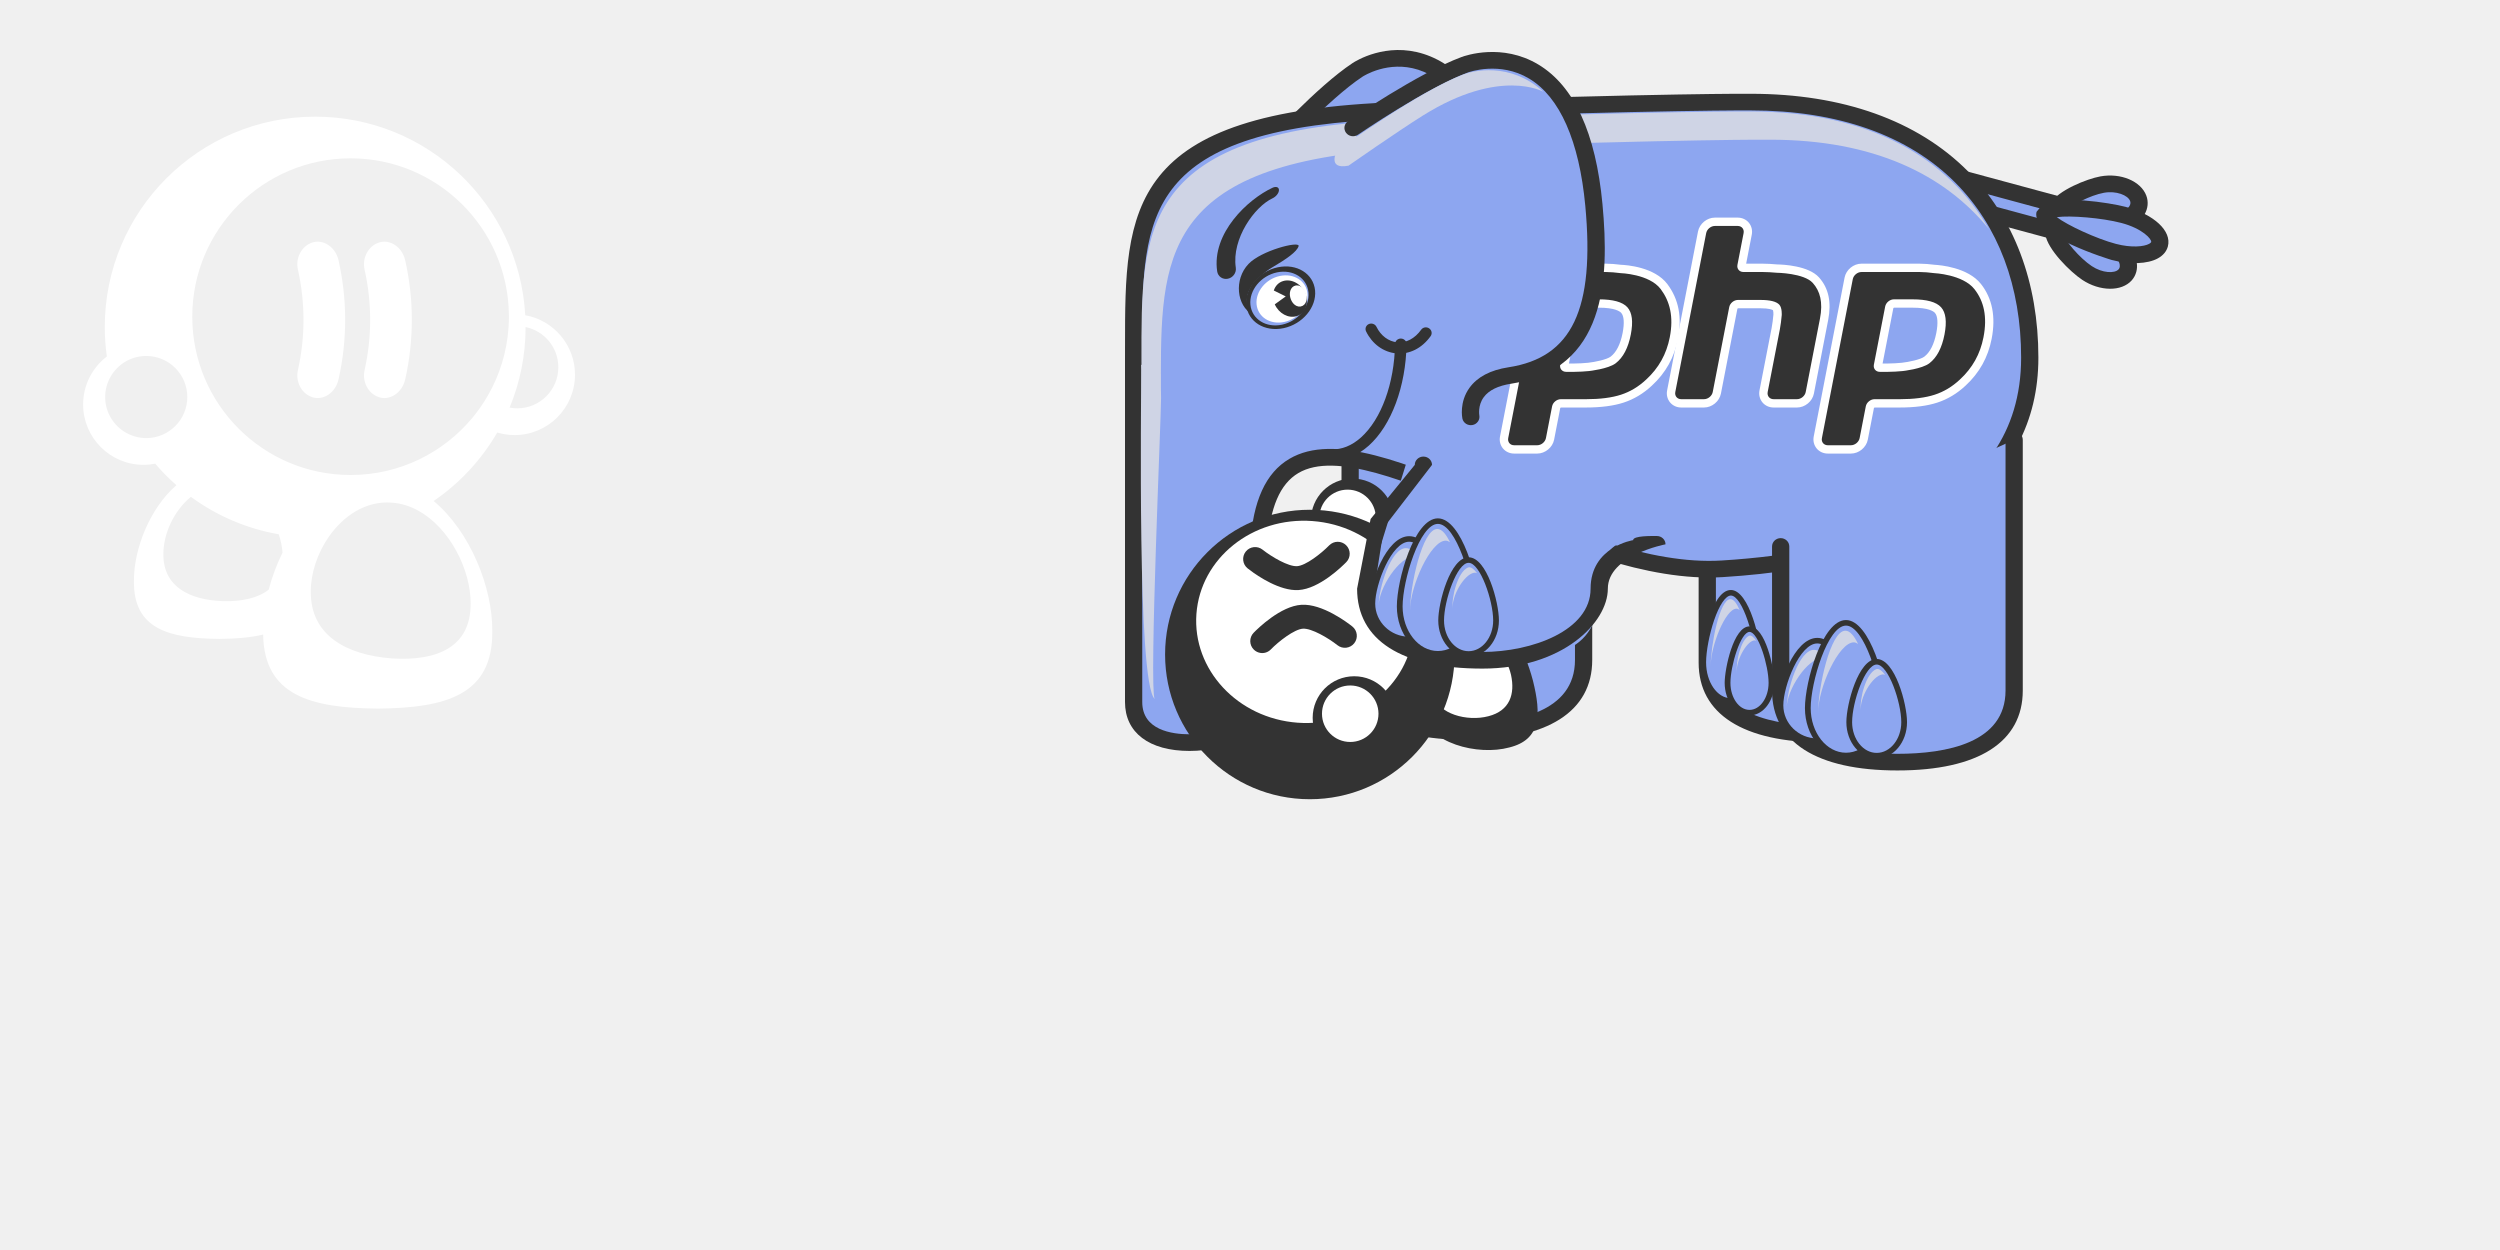
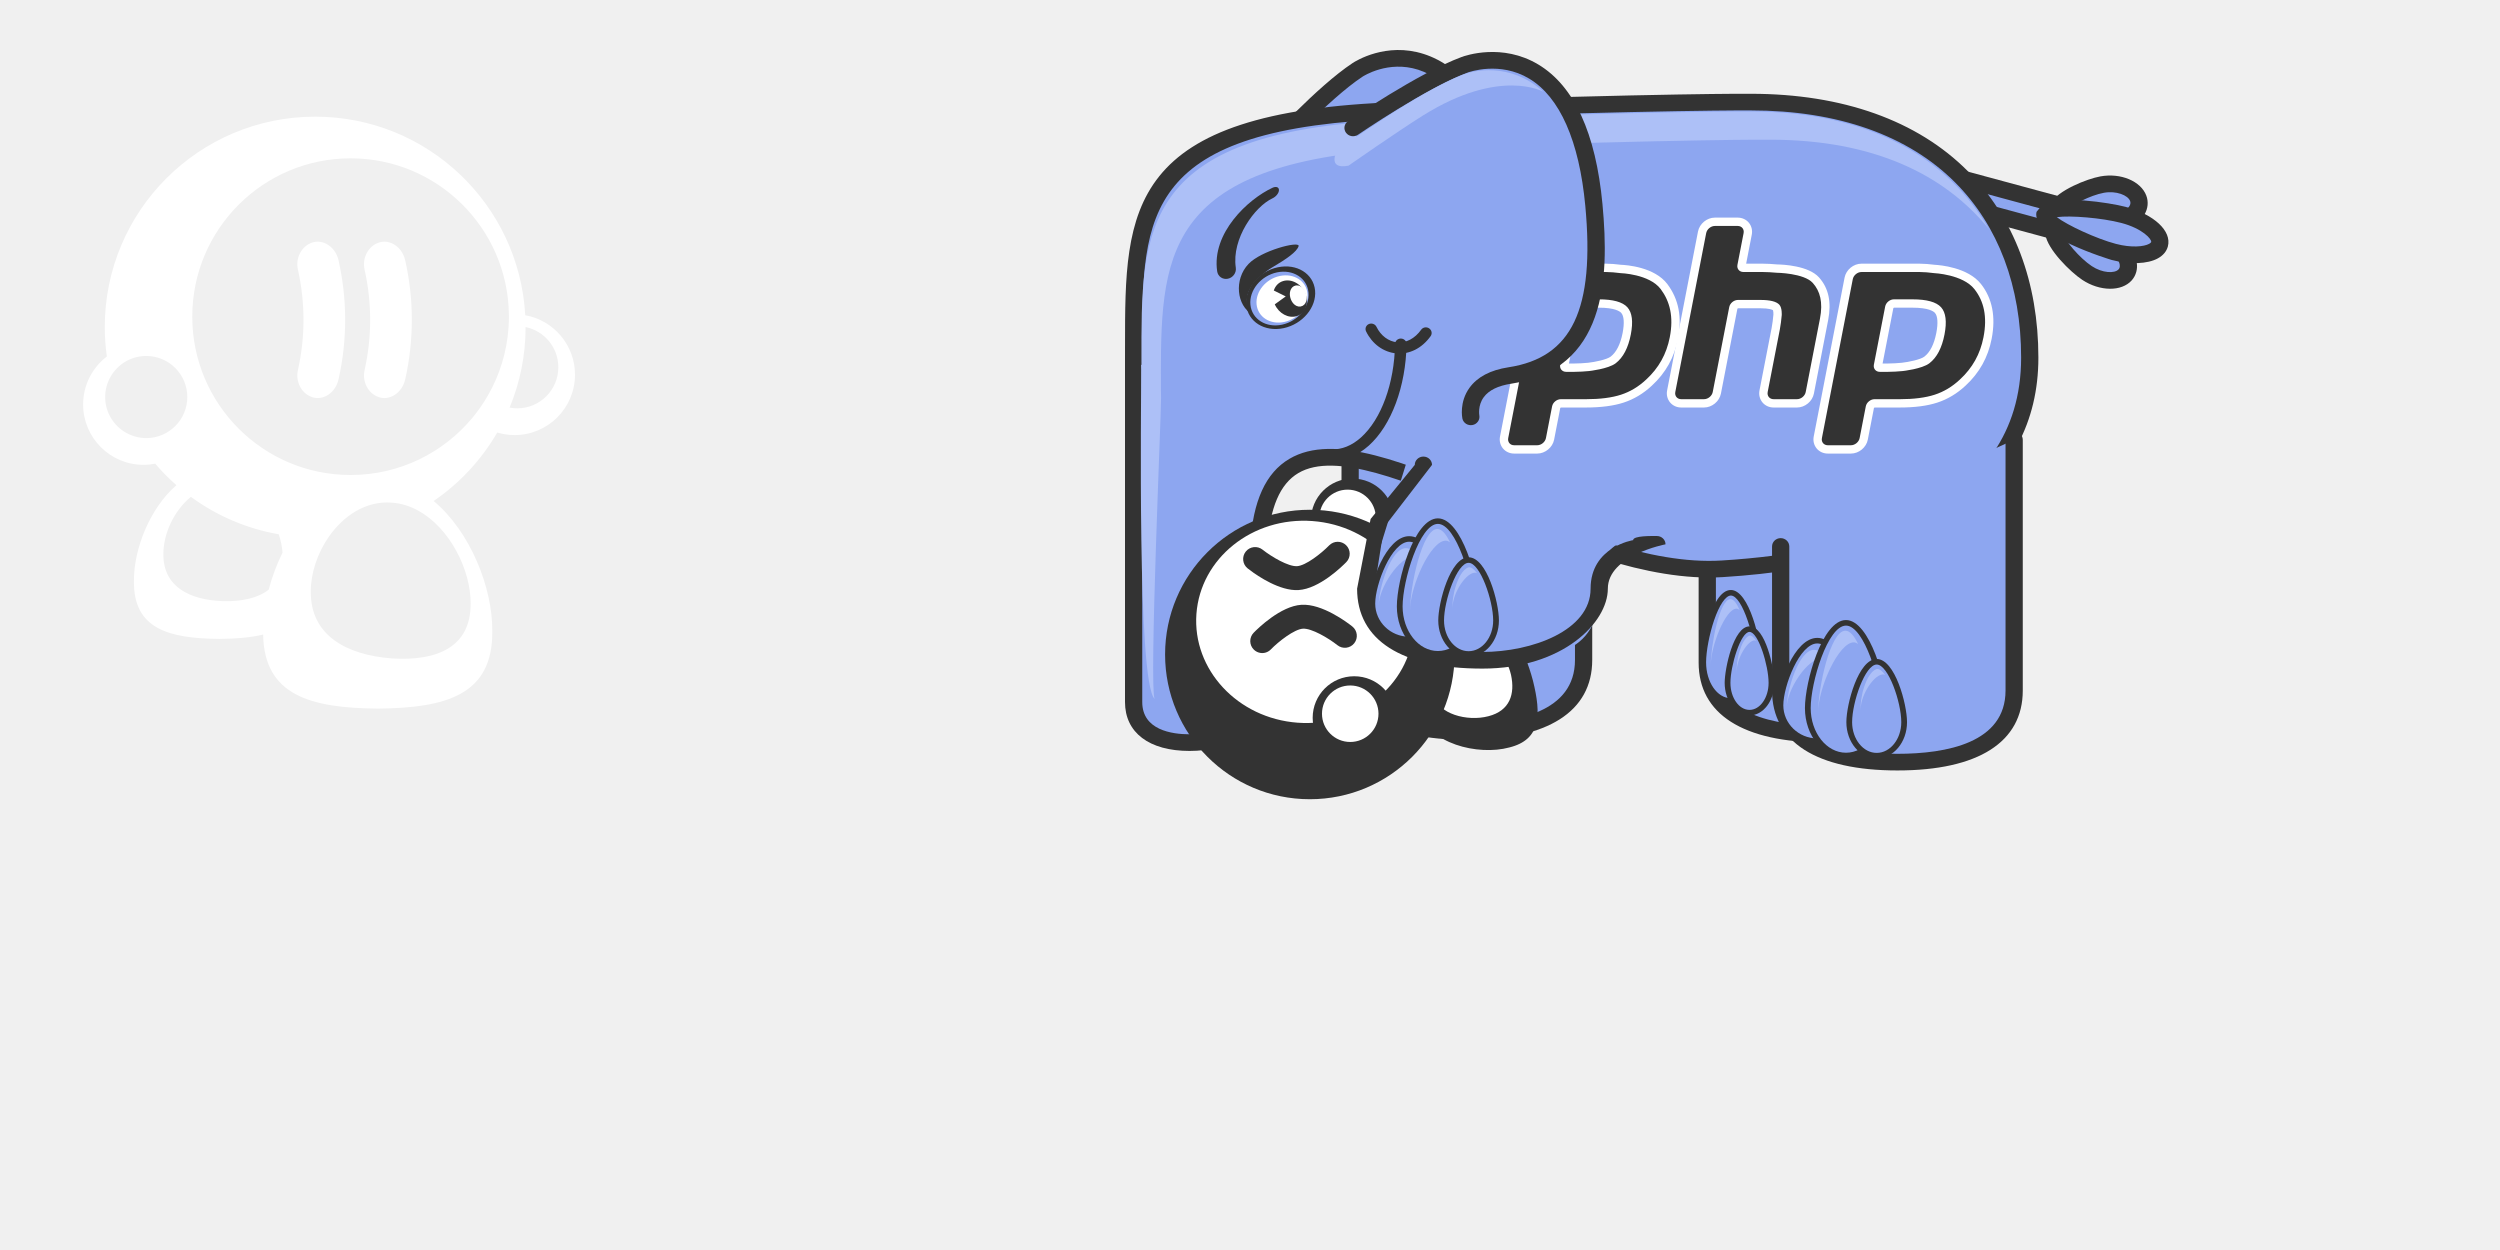
<svg xmlns="http://www.w3.org/2000/svg" version="1.1" x="0px" y="0px" width="300px" height="150px" viewBox="0 0 300 150" enable-background="new 0 0 300 150" xml:space="preserve">
  <g id="dude">
+     <rect display="none" fill="#3D9970" width="300" height="150" />
    <g>
      <path fill="#FFFFFF" d="M63.03,37.828C62.292,24.545,51.291,14,37.823,14c-13.945,0-25.25,11.305-25.25,25.25    c0,1.199,0.089,2.375,0.25,3.529c-1.728,1.325-2.848,3.404-2.848,5.751c0,4.004,3.246,7.25,7.25,7.25    c0.479,0,0.946-0.05,1.399-0.138c0.787,0.92,1.638,1.783,2.547,2.581c-3.184,2.743-5.141,7.7-5.099,11.526    c-0.062,5.719,4.163,6.863,10.25,6.92c1.978-0.018,3.753-0.156,5.255-0.523c0.117,7.324,5.724,8.812,13.745,8.887    c8.166-0.076,13.833-1.611,13.751-9.283c0.057-5.211-2.651-11.986-7.039-15.629c3.12-2.129,5.734-4.941,7.636-8.219    c0.659,0.197,1.356,0.307,2.079,0.307c4.004,0,7.25-3.246,7.25-7.25C69,41.393,66.422,38.434,63.03,37.828z M17.547,52.572    c-0.445,0-0.875-0.064-1.285-0.176c-2.098-0.565-3.643-2.477-3.643-4.752c0-0.896,0.243-1.734,0.662-2.459    c0.852-1.475,2.441-2.469,4.267-2.469c2.722,0,4.928,2.205,4.928,4.928C22.476,50.365,20.269,52.572,17.547,52.572z     M19.605,66.512c-0.013-2.463,1.286-5.251,3.303-6.891c3.062,2.246,6.649,3.814,10.543,4.494c0.244,0.734,0.4,1.479,0.454,2.202    c-0.709,1.438-1.27,2.946-1.664,4.446c-1.285,1.012-3.206,1.424-5.44,1.377C22.712,72.004,19.585,70.386,19.605,66.512z     M56.478,72.432c0.024,5.198-3.996,6.932-9.476,6.578c-5.475-0.425-9.737-2.791-9.708-7.988c-0.012-2.227,0.786-4.619,2.141-6.578    c1.764-2.551,4.471-4.367,7.568-4.127c1.128,0.072,2.193,0.416,3.175,0.953C53.964,63.343,56.497,68.361,56.478,72.432z     M42.073,57c-10.494,0-19-8.506-19-19c0-10.493,8.506-19,19-19c10.407,0,18.855,8.369,18.994,18.743    c0.001,0.086,0.006,0.171,0.006,0.257c0,0.424-0.019,0.842-0.046,1.258c-0.195,2.986-1.081,5.783-2.498,8.234    c-0.541,0.936-1.156,1.823-1.843,2.649C53.202,54.332,47.949,57,42.073,57z M62.072,49c-0.314,0-0.621-0.032-0.918-0.088    c1.234-2.977,1.918-6.238,1.918-9.662c0,0,0-0.002,0-0.004C65.314,39.709,67,41.693,67,44.072C67,46.794,64.794,49,62.072,49z" />
      <path fill="#FFFFFF" d="M37.45,29.112c-1.308,0.449-2.002,1.885-1.702,3.234c0.894,3.975,0.894,8.1,0,12.075    c-0.3,1.351,0.395,2.785,1.702,3.235c1.303,0.449,2.807-0.492,3.176-2.138c1.057-4.698,1.057-9.573,0-14.271    C40.257,29.603,38.753,28.662,37.45,29.112z" />
      <path fill="#FFFFFF" d="M45.45,29.112c-1.307,0.449-2.002,1.885-1.702,3.234c0.895,3.975,0.895,8.1,0,12.075    c-0.3,1.351,0.396,2.786,1.702,3.235c1.304,0.449,2.807-0.492,3.176-2.138c1.058-4.698,1.058-9.573,0-14.271    C48.256,29.603,46.753,28.662,45.45,29.112z" />
    </g>
  </g>
  <g id="Layer_3">
    <g>
      <g>
        <g>
          <g>
            <path fill="#8DA6F0" d="M152.545,17.965c0,0,6.111-6.766,10.344-9.569c1.349-0.892,11.378-6.17,17.819,11.995       c3.523,9.945,3.583,17.354-4.427,20.514c-4.796,1.893-3.082,5.436-3.082,5.436" />
            <path fill="#333333" d="M162.304,7.572c-4.294,2.844-10.288,9.456-10.541,9.735c-0.375,0.416-0.331,1.048,0.101,1.409       c0.43,0.361,1.084,0.32,1.46-0.096c0.061-0.068,6.076-6.704,10.152-9.401c0.122-0.083,3.095-2.007,6.716-0.849       c3.808,1.218,7.106,5.486,9.537,12.343c3.869,10.917,2.721,16.68-3.838,19.266c-1.892,0.748-3.138,1.83-3.702,3.221       c-0.744,1.834,0.04,3.491,0.074,3.562c0.239,0.497,0.847,0.708,1.363,0.48c0.518-0.226,0.747-0.815,0.517-1.316       c-0.004-0.01-0.446-0.992-0.015-2.022c0.354-0.85,1.211-1.55,2.546-2.075c9.896-3.905,7.876-13.682,5.013-21.763       C179,12.49,175.353,7.918,170.844,6.476C166.336,5.033,162.702,7.31,162.304,7.572z" />
          </g>
          <g>
            <g>
              <path fill="#8DA6F0" enable-background="new    " d="M235.064,21.339l12.39,3.35c1.04,0.281,1.696,1.198,1.467,2.046l0,0        c-0.23,0.85-1.258,1.311-2.298,1.029l-9.726-2.63L235.064,21.339z" />
              <path fill="#333333" d="M233.188,19.797l2.982,6.175l10.192,2.756c1.589,0.43,3.184-0.344,3.557-1.724        c0.373-1.379-0.615-2.85-2.204-3.279L233.188,19.797z M247.194,25.652c0.521,0.141,0.8,0.541,0.727,0.812        c-0.073,0.271-0.517,0.477-1.037,0.336c0,0-8.41-2.274-9.258-2.503c-0.137-0.282-0.341-0.71-0.684-1.417        C239.87,23.672,247.194,25.652,247.194,25.652z" />
            </g>
            <g>
              <path fill="#8DA6F0" enable-background="new    " d="M252.255,22.15c1.923-0.351,3.861,0.386,4.332,1.647        c0.467,1.262-0.71,2.566-2.634,2.92c-1.919,0.352-6.642,0.127-7.111-1.138C246.371,24.319,250.335,22.503,252.255,22.15z" />
              <path fill="#333333" d="M252.046,21.168L252.046,21.168c-1.607,0.292-5.089,1.669-6.009,3.253l-0.166,1.483        c0.85,2.293,6.837,2.063,8.291,1.798c1.448-0.268,2.608-0.988,3.184-1.979c0.412-0.707,0.487-1.507,0.211-2.249        C256.907,21.735,254.488,20.722,252.046,21.168z M252.463,23.134L252.463,23.134c1.492-0.271,2.895,0.298,3.152,0.989        c0.07,0.192,0.047,0.386-0.073,0.593c-0.216,0.373-0.802,0.836-1.801,1.019c-1.854,0.339-4.896,0.009-5.736-0.456        C248.54,24.621,250.818,23.436,252.463,23.134z" />
            </g>
            <g>
              <path fill="#8DA6F0" enable-background="new    " d="M253.595,29.208c1.662,1.104,2.297,2.789,1.427,3.771        c-0.875,0.98-2.927,0.879-4.586-0.227c-1.658-1.102-4.703-4.386-3.831-5.365C247.48,26.404,251.938,28.105,253.595,29.208z" />
              <path fill="#333333" d="M245.818,26.728l-0.378,1.397c0.262,1.823,3.018,4.517,4.423,5.452        c2.111,1.406,4.724,1.435,5.944,0.066c0.261-0.295,0.444-0.639,0.545-1.01c0.095-0.352,0.116-0.725,0.061-1.11        c-0.167-1.158-0.986-2.301-2.246-3.137C252.911,27.549,247.427,24.917,245.818,26.728z M253.021,30.028L253.021,30.028        c0.893,0.596,1.282,1.288,1.347,1.738c0.049,0.346-0.09,0.501-0.136,0.553c-0.463,0.521-1.942,0.464-3.224-0.388        c-1.466-0.974-3.223-3.071-3.442-3.88C248.392,28.004,251.418,28.964,253.021,30.028z M254.169,28.387h-0.002H254.169z" />
            </g>
            <g>
              <path fill="#8DA6F0" enable-background="new    " d="M254.806,25.785c2.715,0.716,4.659,2.29,4.338,3.517        c-0.318,1.229-2.774,1.644-5.49,0.928c-2.711-0.713-8.587-3.319-8.269-4.547C245.704,24.455,252.095,25.074,254.806,25.785z" />
              <path fill="#333333" d="M255.061,24.821L255.061,24.821c-1.974-0.52-8.008-1.406-9.904-0.343l-0.772,0.944        c-0.738,2.842,8.918,5.746,9.016,5.773c2.186,0.574,4.318,0.496,5.569-0.206c0.619-0.347,1.025-0.84,1.177-1.428        C260.627,27.72,258.49,25.724,255.061,24.821z M258.142,29.042c-0.013,0.046-0.08,0.126-0.234,0.212        c-0.62,0.349-2.138,0.501-4,0.011c-2.329-0.613-5.833-2.238-7.089-3.205c1.568-0.228,5.41,0.081,7.735,0.693l-0.001-0.001        C257.124,27.429,258.227,28.717,258.142,29.042z" />
            </g>
          </g>
          <g>
            <g>
              <path fill="#8DA6F0" d="M190.033,53.558v25.639c0,6.322-6.273,8.588-14.01,8.588l0,0c-7.738,0-14.008-2.266-14.008-8.588        v-25.94" />
              <path fill="#333333" d="M160.98,53.256v25.94c0,6.184,5.341,9.587,15.043,9.587s15.044-3.403,15.044-9.587V53.558        c0-0.552-0.463-0.999-1.035-0.999c-0.572,0-1.035,0.447-1.035,0.999v25.639c0,6.273-7.055,7.59-12.975,7.59        c-5.918,0-12.973-1.316-12.973-7.59v-25.94c0-0.551-0.464-0.998-1.035-0.998S160.98,52.705,160.98,53.256z" />
            </g>
            <g>
              <path fill="#8DA6F0" enable-background="new    " d="M168.155,79.166c0,2.558-1.483,4.637-3.312,4.637        s-3.312-2.079-3.312-4.637c0-2.562,1.483-8.347,3.312-8.347S168.155,76.604,168.155,79.166z" />
              <path fill="#333333" d="M161.184,79.166c0,2.74,1.641,4.971,3.658,4.971c2.017,0,3.657-2.23,3.657-4.971        c0-2.503-1.457-8.682-3.657-8.682C162.643,70.484,161.184,76.663,161.184,79.166z M161.875,79.166        c0-2.786,1.571-8.015,2.967-8.015c1.396,0,2.968,5.229,2.968,8.015c0,2.374-1.331,4.305-2.968,4.305        C163.207,83.471,161.875,81.54,161.875,79.166z" />
            </g>
-             <path fill="#CFD4E5" d="M162.422,79.629c0-2.464,1.793-6.9,3.102-6.9c0.125,0,0.248,0.063,0.367,0.158       c-0.327-0.781-0.702-1.298-1.099-1.298C163.481,71.589,162.422,77.165,162.422,79.629" />
+             <path fill="#ADC0F7" d="M162.422,79.629c0-2.464,1.793-6.9,3.102-6.9c0.125,0,0.248,0.063,0.367,0.158       c-0.327-0.781-0.702-1.298-1.099-1.298C163.481,71.589,162.422,77.165,162.422,79.629" />
            <g>
              <path fill="#8DA6F0" enable-background="new    " d="M169.717,81.63c0,1.976-1.179,3.578-2.634,3.578        c-1.456,0-2.637-1.603-2.637-3.578c0-1.982,1.181-6.445,2.637-6.445C168.538,75.185,169.717,79.647,169.717,81.63z" />
              <path fill="#333333" d="M164.102,81.63c0,2.155,1.337,3.911,2.981,3.911c1.642,0,2.979-1.756,2.979-3.911        c0-1.688-1.057-6.778-2.979-6.778C165.158,74.852,164.102,79.942,164.102,81.63z M164.792,81.63        c0-2.072,1.238-6.112,2.292-6.112c1.054,0,2.289,4.04,2.289,6.112c0,1.789-1.027,3.245-2.289,3.245        C165.819,84.875,164.792,83.419,164.792,81.63z" />
            </g>
-             <path fill="#CFD4E5" d="M165.554,80.452c-0.132-1.408,1.103-3.745,2.065-3.916c0.09-0.012,0.183,0.01,0.275,0.048       c-0.282-0.404-0.602-0.728-0.875-0.601C166.067,76.438,165.422,79.049,165.554,80.452" />
+             <path fill="#ADC0F7" d="M165.554,80.452c-0.132-1.408,1.103-3.745,2.065-3.916c0.09-0.012,0.183,0.01,0.275,0.048       c-0.282-0.404-0.602-0.728-0.875-0.601C166.067,76.438,165.422,79.049,165.554,80.452" />
          </g>
          <g>
            <g>
              <path fill="#8DA6F0" d="M232.891,53.871V79.51c0,6.322-6.272,8.587-14.009,8.587l0,0c-7.737,0-14.01-2.265-14.01-8.587V53.568        " />
              <path fill="#333333" d="M203.836,53.568V79.51c0,6.181,5.343,9.585,15.045,9.585c4.367,0,7.869-0.688,10.409-2.048        c3.032-1.623,4.636-4.229,4.636-7.537V53.871c0-0.552-0.463-0.998-1.035-0.998c-0.571,0-1.034,0.446-1.034,0.998V79.51        c0,2.611-1.169,4.506-3.572,5.792c-2.198,1.175-5.449,1.796-9.403,1.796c-5.919,0-12.974-1.317-12.974-7.588V53.568        c0-0.552-0.465-0.999-1.036-0.999S203.836,53.017,203.836,53.568z" />
            </g>
            <g>
              <path fill="#8DA6F0" enable-background="new    " d="M211.013,79.479c0,2.557-1.482,4.64-3.311,4.64        c-1.833,0-3.314-2.083-3.314-4.64c0-2.562,1.482-8.347,3.314-8.347C209.531,71.132,211.013,76.917,211.013,79.479z" />
              <path fill="#333333" d="M205.03,74.242c-0.582,1.711-0.988,3.865-0.988,5.236c0,2.74,1.642,4.972,3.66,4.972        c2.016,0,3.656-2.231,3.656-4.972c0-2.504-1.457-8.679-3.656-8.679C206.458,70.8,205.562,72.67,205.03,74.242z         M204.731,79.479c0-1.309,0.393-3.377,0.954-5.029c0.625-1.841,1.397-2.985,2.016-2.985c1.395,0,2.966,5.229,2.966,8.015        c0,2.375-1.331,4.306-2.966,4.306C206.063,83.784,204.731,81.854,204.731,79.479z" />
            </g>
-             <path fill="#CFD4E5" d="M205.282,79.943c0-2.464,1.792-6.903,3.1-6.903c0.126,0,0.249,0.064,0.367,0.159       c-0.328-0.78-0.702-1.298-1.099-1.298C206.339,71.901,205.282,77.479,205.282,79.943" />
+             <path fill="#ADC0F7" d="M205.282,79.943c0-2.464,1.792-6.903,3.1-6.903c0.126,0,0.249,0.064,0.367,0.159       c-0.328-0.78-0.702-1.298-1.099-1.298C206.339,71.901,205.282,77.479,205.282,79.943" />
            <g>
              <path fill="#8DA6F0" enable-background="new    " d="M212.576,81.941c0,1.979-1.178,3.577-2.634,3.577        c-1.455,0-2.635-1.599-2.635-3.577c0-1.982,1.18-6.445,2.635-6.445C211.398,75.496,212.576,79.959,212.576,81.941z" />
              <path fill="#333333" d="M206.961,81.941c0,2.158,1.336,3.911,2.98,3.911c1.643,0,2.979-1.753,2.979-3.911        c0-1.688-1.058-6.777-2.979-6.777C208.018,75.164,206.961,80.254,206.961,81.941z M207.652,81.941        c0-2.071,1.235-6.111,2.29-6.111c1.053,0,2.289,4.04,2.289,6.111c0,1.789-1.027,3.246-2.289,3.246        C208.678,85.188,207.652,83.73,207.652,81.941z" />
            </g>
-             <path fill="#CFD4E5" d="M208.414,80.765c-0.134-1.406,1.102-3.743,2.064-3.915c0.091-0.013,0.184,0.008,0.275,0.047       c-0.282-0.405-0.602-0.728-0.875-0.601C208.925,76.751,208.28,79.36,208.414,80.765" />
+             <path fill="#ADC0F7" d="M208.414,80.765c-0.134-1.406,1.102-3.743,2.064-3.915c0.091-0.013,0.184,0.008,0.275,0.047       c-0.282-0.405-0.602-0.728-0.875-0.601C208.925,76.751,208.28,79.36,208.414,80.765" />
          </g>
          <g>
            <path fill="#8DA6F0" d="M210.119,12.252c0,0-9.059-0.106-42.157,0.99c-33.097,1.097-31.875,12.965-31.927,30.009v40.995       c0,3.468,3.004,4.866,6.712,4.866c3.707,0,6.716-1.398,6.716-4.866c0,0,0.855-11.714,1.593-18.84       c1.651-25.887,32.901,4.257,55.617,2.851c20.643-1.28,36.899-8.405,36.899-25.338       C243.572,25.981,232.918,12.252,210.119,12.252z" />
            <path fill="#333333" d="M167.927,12.245c-32.914,1.09-32.919,12.88-32.924,29.198L135,43.247v40.999       c0,3.672,2.896,5.867,7.747,5.867c4.855,0,7.751-2.195,7.751-5.867c0.006-0.048,0.859-11.712,1.588-18.741       c0.293-4.587,1.508-7.432,3.715-8.737c4.434-2.619,13.061,0.998,22.199,4.828c9.193,3.854,19.612,8.223,28.738,7.657       c24.419-1.515,37.868-10.867,37.868-26.334c0-9.065-2.928-16.802-8.465-22.377c-6.037-6.076-15.036-9.288-26.023-9.288h0.012       C210.042,11.252,200.669,11.158,167.927,12.245z M137.07,84.246V43.251c0,0.004,0.002-1.807,0.002-1.807       c0.005-15.766,0.01-26.181,30.924-27.205c32.67-1.081,42.019-0.99,42.11-0.989h0.012c10.409,0,18.891,3,24.528,8.675       c5.162,5.193,7.89,12.453,7.89,20.994c0,18.276-19.54,23.325-35.93,24.341c-8.627,0.533-18.803-3.731-27.781-7.496       c-10.063-4.218-18.754-7.861-24.105-4.699c-2.826,1.67-4.363,5.033-4.697,10.28c-0.727,7.02-1.585,18.713-1.593,18.832       c-0.002,3.435-3.562,3.938-5.684,3.938C140.627,88.114,137.07,87.611,137.07,84.246z" />
          </g>
-           <path fill="#CFD4E5" d="M210.107,13.38c0,0-8.862-0.104-41.247,0.969c-32.383,1.073-31.886,13.005-31.886,29.046l0.004,0.397      c-0.016-0.01-0.033-0.017-0.049-0.025l0.008,0.608c0.036,3.85-0.506,37.478,1.618,39.496      c-0.667-1.488,0.792-34.066,0.774-36.114l-0.02-1.198c0-0.57,0-1.133,0-1.692c-0.001-0.001-0.003-0.001-0.005-0.002      c0.014-15.066,0.807-26.102,31.887-27.131c32.383-1.073,41.248-0.969,41.248-0.969c12.384,0,20.91,4.181,26.219,10.705      C233.771,19.027,224.518,13.38,210.107,13.38z" />
+           <path fill="#ADC0F7" d="M210.107,13.38c0,0-8.862-0.104-41.247,0.969c-32.383,1.073-31.886,13.005-31.886,29.046l0.004,0.397      c-0.016-0.01-0.033-0.017-0.049-0.025l0.008,0.608c0.036,3.85-0.506,37.478,1.618,39.496      c-0.667-1.488,0.792-34.066,0.774-36.114l-0.02-1.198c0-0.57,0-1.133,0-1.692c-0.001-0.001-0.003-0.001-0.005-0.002      c0.014-15.066,0.807-26.102,31.887-27.131c32.383-1.073,41.248-0.969,41.248-0.969c12.384,0,20.91,4.181,26.219,10.705      C233.771,19.027,224.518,13.38,210.107,13.38z" />
          <g>
            <path fill="#8DA6F0" d="M241.701,52.773v30.092c0,6.321-6.274,8.59-14.011,8.59l0,0c-7.738,0-14.008-2.269-14.008-8.59v-17.29" />
            <path fill="#333333" d="M240.664,52.773v30.092c0,6.275-7.056,7.592-12.975,7.592c-5.917,0-12.973-1.316-12.973-7.592v-17.29       c0-0.551-0.463-0.999-1.035-0.999c-0.571,0-1.035,0.448-1.035,0.999v17.29c0,6.184,5.342,9.59,15.042,9.59       c9.702,0,15.045-3.406,15.045-9.59V52.773c0-0.552-0.463-0.998-1.034-0.998C241.128,51.775,240.664,52.222,240.664,52.773z" />
            <g>
              <path fill="#8DA6F0" enable-background="new    " d="M222.494,84.636c0,2.376-1.979,4.305-4.421,4.305        c-2.442,0-4.421-1.929-4.421-4.305c0-2.382,1.979-7.757,4.421-7.757C220.515,76.879,222.494,82.254,222.494,84.636z" />
              <path fill="#333333" d="M213.308,84.636c0,2.558,2.137,4.639,4.766,4.639s4.767-2.081,4.767-4.639        c0-2.413-2.012-8.09-4.767-8.09C215.32,76.546,213.308,82.223,213.308,84.636z M213.998,84.636c0-2.32,1.97-7.423,4.076-7.423        c2.106,0,4.077,5.103,4.077,7.423c0,2.19-1.829,3.974-4.077,3.974C215.826,88.609,213.998,86.826,213.998,84.636z" />
            </g>
-             <path fill="#CFD4E5" d="M214.407,84.919c0-2.129,2.475-5.955,4.286-5.955c0.173,0,0.34,0.055,0.507,0.137       c-0.456-0.673-0.97-1.12-1.518-1.12C215.871,77.98,214.407,82.793,214.407,84.919" />
+             <path fill="#ADC0F7" d="M214.407,84.919c0-2.129,2.475-5.955,4.286-5.955c0.173,0,0.34,0.055,0.507,0.137       c-0.456-0.673-0.97-1.12-1.518-1.12C215.871,77.98,214.407,82.793,214.407,84.919" />
            <g>
              <path fill="#8DA6F0" enable-background="new    " d="M226.097,84.971c0,3.139-2.049,5.69-4.578,5.69        c-2.532,0-4.58-2.552-4.58-5.69c0-3.141,2.048-10.231,4.58-10.231C224.048,74.739,226.097,81.83,226.097,84.971z" />
              <path fill="#333333" d="M216.593,84.971c0,3.32,2.209,6.021,4.925,6.021c2.714,0,4.922-2.701,4.922-6.021        c0-3.151-2.078-10.565-4.922-10.565C218.672,74.405,216.593,81.819,216.593,84.971z M217.283,84.971        c0-3.094,2.048-9.899,4.235-9.899c2.187,0,4.233,6.806,4.233,9.899c0,2.953-1.899,5.357-4.233,5.357        C219.182,90.328,217.283,87.924,217.283,84.971z" />
            </g>
-             <path fill="#CFD4E5" d="M218.173,85.541c0-3.024,2.478-8.46,4.286-8.46c0.173,0,0.342,0.078,0.507,0.193       c-0.453-0.96-0.971-1.591-1.518-1.591C219.637,75.684,218.173,82.52,218.173,85.541" />
+             <path fill="#ADC0F7" d="M218.173,85.541c0-3.024,2.478-8.46,4.286-8.46c0.173,0,0.342,0.078,0.507,0.193       c-0.453-0.96-0.971-1.591-1.518-1.591C219.637,75.684,218.173,82.52,218.173,85.541" />
            <g>
              <path fill="#8DA6F0" enable-background="new    " d="M228.498,86.66c0,2.222-1.474,4.021-3.294,4.021        c-1.819,0-3.294-1.8-3.294-4.021c0-2.23,1.475-7.25,3.294-7.25C227.024,79.41,228.498,84.43,228.498,86.66z" />
              <path fill="#333333" d="M221.564,86.66c0,2.401,1.632,4.354,3.64,4.354c2.007,0,3.639-1.952,3.639-4.354        c0-2.185-1.45-7.582-3.639-7.582S221.564,84.476,221.564,86.66z M222.254,86.66c0-2.404,1.563-6.916,2.95-6.916        s2.95,4.512,2.95,6.916c0,2.034-1.325,3.688-2.95,3.688C223.579,90.349,222.254,88.694,222.254,86.66z" />
            </g>
-             <path fill="#CFD4E5" d="M223.296,85.335c-0.167-1.586,1.377-4.214,2.58-4.404c0.113-0.018,0.229,0.007,0.345,0.052       c-0.354-0.458-0.751-0.817-1.094-0.676C223.934,80.818,223.129,83.754,223.296,85.335" />
+             <path fill="#ADC0F7" d="M223.296,85.335c-0.167-1.586,1.377-4.214,2.58-4.404c0.113-0.018,0.229,0.007,0.345,0.052       c-0.354-0.458-0.751-0.817-1.094-0.676C223.934,80.818,223.129,83.754,223.296,85.335" />
          </g>
          <path fill="#333333" d="M146.062,32.569c0.09,0.609,0.662,1.004,1.28,0.879c0.618-0.123,1.044-0.72,0.954-1.328      c-0.515-3.476,2.26-7.326,4.406-8.323c0.428-0.198,0.776-0.643,0.773-0.993c0-0.348-0.347-0.471-0.775-0.272      C149.761,23.897,145.376,27.966,146.062,32.569z" />
          <g>
            <g>
              <path fill="#333333" d="M157.81,34.857c-0.193-2.02-2.194-3.264-4.476-2.783c-2.278,0.482-3.971,2.505-3.779,4.523        c0.192,2.016,2.194,3.262,4.473,2.784C156.308,38.898,158.001,36.875,157.81,34.857z M153.834,38.965        c-1.922,0.405-3.618-0.671-3.784-2.401c-0.166-1.734,1.259-3.467,3.182-3.876c1.924-0.406,3.619,0.666,3.787,2.401        C157.184,36.822,155.759,38.554,153.834,38.965z" />
              <path fill="#FFFFFF" d="M156.897,35.229c0.146,1.523-1.101,3.05-2.784,3.406c-1.69,0.359-3.172-0.589-3.323-2.112        c-0.145-1.524,1.102-3.049,2.786-3.405C155.265,32.758,156.751,33.703,156.897,35.229z" />
              <g>
                <path fill="#333333" d="M156.65,35.243c-0.456-1.161-1.667-1.834-2.693-1.511c-0.55,0.171-0.927,0.596-1.103,1.128         l1.436,0.71l-1.318,0.951c0.488,1.096,1.644,1.725,2.641,1.412C156.644,37.605,157.106,36.404,156.65,35.243z" />
                <path fill="#FFFFFF" stroke="#FFFFFF" d="M155.594,34.746c0.256-0.037,0.556,0.271,0.666,0.701         c0.11,0.424-0.008,0.802-0.27,0.842c-0.258,0.038-0.558-0.273-0.669-0.701C155.213,35.164,155.334,34.788,155.594,34.746z" />
              </g>
            </g>
            <path fill="#333333" d="M151.419,32.996c-1.799,1.388-2.368,3.405-1.152,4.548c-0.105-0.045,0.124,0.249,0.027,0.194       c-1.914-1.061-2.234-4.212-0.472-6.066c1.513-1.593,6.052-2.775,6.019-2.16c-0.188,0.704-1.517,1.599-3.167,2.571       C152.143,32.385,151.76,32.733,151.419,32.996z" />
          </g>
        </g>
        <g>
          <g>
            <path fill="#333333" d="M181.694,53.929c-0.38,0-0.729-0.159-0.957-0.436c-0.228-0.276-0.316-0.648-0.243-1.021l3.705-19.065       c0.139-0.71,0.813-1.267,1.535-1.267h6.951c0.499,0,1.315,0.062,1.82,0.139c0,0,0.001,0,0.001,0       c0.125,0,3.698,0.13,5.187,2.125c1.265,1.697,1.648,3.71,1.172,6.154c-0.205,1.059-0.56,2.045-1.054,2.932       c-0.49,0.88-1.142,1.698-1.939,2.432c-0.956,0.894-2.034,1.539-3.199,1.917c-1.147,0.374-2.62,0.564-4.377,0.564h-3       c-0.244,0-0.508,0.218-0.555,0.457l-0.738,3.805c-0.14,0.71-0.815,1.265-1.537,1.265H181.694z M189.624,36.421       c-0.244,0-0.507,0.218-0.553,0.456l-1.356,6.979c-0.011,0.057-0.014,0.135,0.034,0.193c0.038,0.047,0.104,0.072,0.186,0.072       h0.998c0.457,0,1.234-0.042,1.696-0.092c0.605-0.065,2.314-0.344,2.954-0.836c0.789-0.607,1.336-1.666,1.625-3.146       c0.266-1.374,0.168-2.329-0.292-2.84c-0.465-0.515-1.525-0.787-3.068-0.787H189.624z" />
            <path fill="#FFFFFF" d="M192.685,32.64c0.483,0,1.268,0.061,1.745,0.133c0,0,3.494,0.097,4.863,1.93       c1.09,1.463,1.562,3.296,1.082,5.76c-0.196,1.015-0.531,1.943-1,2.783c-0.469,0.843-1.084,1.611-1.841,2.308       c-0.906,0.847-1.909,1.451-3.015,1.81c-1.104,0.36-2.512,0.54-4.223,0.54h-3c-0.484,0-0.953,0.387-1.045,0.861l-0.738,3.805       c-0.093,0.473-0.562,0.86-1.046,0.86h-2.772c-0.482,0-0.802-0.388-0.709-0.86l3.705-19.066       c0.093-0.474,0.562-0.862,1.044-0.862H192.685 M187.934,44.621h0.998c0.482,0,1.269-0.043,1.75-0.095       c0,0,2.312-0.249,3.205-0.937c0.893-0.688,1.496-1.837,1.81-3.446c0.299-1.544,0.162-2.635-0.411-3.271       c-0.573-0.635-1.719-0.952-3.439-0.952h-2.224c-0.482,0-0.953,0.388-1.044,0.861l-1.356,6.978       C187.13,44.233,187.452,44.621,187.934,44.621 M192.685,31.64h-6.951c-0.953,0-1.842,0.733-2.026,1.67l-3.705,19.068       c-0.102,0.518,0.025,1.04,0.348,1.433c0.323,0.393,0.813,0.618,1.343,0.618h2.772c0.952,0,1.843-0.732,2.027-1.667l0.739-3.808       c0.007-0.012,0.05-0.047,0.074-0.053l2.99,0.001c1.81,0,3.335-0.198,4.533-0.59c1.234-0.399,2.375-1.082,3.388-2.029       c0.831-0.764,1.516-1.624,2.032-2.552c0.52-0.932,0.893-1.968,1.108-3.08c0.504-2.589,0.091-4.73-1.262-6.547       c-1.549-2.074-4.949-2.305-5.574-2.329C193.986,31.698,193.194,31.64,192.685,31.64L192.685,31.64z M188.269,43.621       l1.292-6.648c0.007-0.012,0.05-0.047,0.074-0.053l2.212,0.001c1.927,0,2.528,0.436,2.697,0.622       c0.338,0.376,0.399,1.232,0.171,2.41c-0.264,1.355-0.749,2.313-1.438,2.845c-0.455,0.35-1.881,0.645-2.703,0.734       c-0.448,0.048-1.2,0.089-1.643,0.089H188.269L188.269,43.621z" />
          </g>
          <g>
            <path fill="#333333" d="M212.833,48.402c-0.38,0-0.729-0.158-0.957-0.435c-0.228-0.276-0.317-0.649-0.245-1.021l1.454-7.478       c0.088-0.452,0.188-1.205,0.223-1.679c0.021-0.315-0.038-0.758-0.157-0.886c-0.143-0.154-0.576-0.411-1.888-0.411h-2.712       c-0.243,0-0.507,0.218-0.554,0.457l-1.978,10.187c-0.139,0.71-0.813,1.266-1.536,1.266h-2.738       c-0.379,0-0.728-0.158-0.956-0.435c-0.228-0.276-0.318-0.648-0.246-1.021l3.706-19.068c0.138-0.709,0.812-1.264,1.534-1.264       h2.738c0.381,0,0.73,0.159,0.958,0.436c0.227,0.276,0.315,0.647,0.243,1.021l-0.739,3.805       c-0.011,0.056-0.014,0.135,0.035,0.193c0.038,0.046,0.104,0.071,0.186,0.071h2.246c0.497,0,1.305,0.042,1.801,0.094       c0.312,0.001,3.483,0.076,4.659,1.392c1.044,1.168,1.364,2.705,0.977,4.698l-1.711,8.813c-0.137,0.709-0.812,1.266-1.536,1.266       H212.833z" />
            <path fill="#FFFFFF" d="M208.523,27.114c0.483,0,0.802,0.387,0.709,0.859l-0.739,3.806c-0.092,0.474,0.229,0.86,0.711,0.86       h2.246c0.482,0,1.27,0.041,1.75,0.091c0,0,3.275,0.038,4.338,1.228c0.865,0.968,1.241,2.303,0.859,4.27l-1.711,8.813       c-0.091,0.474-0.562,0.861-1.045,0.861h-2.808c-0.483,0-0.803-0.388-0.711-0.861l1.454-7.477       c0.092-0.474,0.195-1.254,0.231-1.737c0,0,0.064-0.884-0.289-1.264c-0.352-0.381-1.104-0.57-2.254-0.57h-2.712       c-0.483,0-0.952,0.387-1.045,0.86l-1.978,10.188c-0.093,0.474-0.562,0.861-1.045,0.861h-2.738c-0.483,0-0.802-0.388-0.71-0.861       l3.706-19.067c0.092-0.473,0.562-0.859,1.043-0.859H208.523 M208.523,26.114h-2.738c-0.953,0-1.842,0.732-2.025,1.668       l-3.706,19.068c-0.101,0.521,0.027,1.044,0.351,1.436s0.812,0.616,1.341,0.616h2.738c0.953,0,1.843-0.733,2.026-1.669       l1.978-10.189c0.007-0.011,0.05-0.046,0.074-0.052l2.701,0.001c1.053,0,1.409,0.176,1.497,0.232       c0.04,0.116,0.06,0.376,0.049,0.529c-0.033,0.448-0.131,1.189-0.215,1.618l-1.454,7.478c-0.101,0.52,0.026,1.043,0.35,1.435       c0.324,0.393,0.813,0.617,1.343,0.617h2.808c0.956,0,1.846-0.734,2.027-1.672l1.71-8.812c0.419-2.156,0.061-3.833-1.095-5.127       c-1.262-1.411-4.309-1.548-5.025-1.56c-0.521-0.052-1.303-0.092-1.808-0.092h-1.911l0.674-3.476       c0.102-0.518-0.025-1.04-0.347-1.432C209.544,26.34,209.054,26.114,208.523,26.114L208.523,26.114z" />
          </g>
          <g>
            <path fill="#333333" d="M219.338,53.929c-0.381,0-0.73-0.159-0.958-0.437c-0.228-0.276-0.316-0.648-0.243-1.021l3.704-19.065       c0.138-0.71,0.812-1.267,1.535-1.267h6.951c0.5,0,1.316,0.062,1.82,0.139c0.097,0.001,3.656,0.174,5.181,2.115       c1.284,1.633,1.67,3.648,1.181,6.164c-0.207,1.062-0.561,2.048-1.054,2.932c-0.496,0.887-1.149,1.705-1.941,2.432       c-0.953,0.892-2.029,1.538-3.196,1.917c-1.15,0.374-2.623,0.564-4.378,0.564h-3.001c-0.243,0-0.507,0.218-0.553,0.456       l-0.739,3.806c-0.138,0.709-0.812,1.265-1.536,1.265H219.338z M227.266,36.421c-0.243,0-0.508,0.218-0.555,0.458l-1.355,6.977       c-0.015,0.079-0.003,0.149,0.035,0.195c0.048,0.058,0.126,0.07,0.184,0.07h0.999c0.459,0,1.236-0.042,1.696-0.092       c0.605-0.065,2.315-0.344,2.956-0.836c0.788-0.605,1.333-1.664,1.622-3.146c0.267-1.374,0.169-2.33-0.289-2.841       c-0.465-0.514-1.527-0.786-3.068-0.786H227.266z" />
            <path fill="#FFFFFF" d="M230.327,32.64c0.483,0,1.268,0.061,1.746,0.133c0,0,3.462,0.147,4.863,1.93       c1.128,1.436,1.562,3.296,1.083,5.76c-0.197,1.015-0.531,1.943-1,2.783c-0.471,0.843-1.083,1.611-1.842,2.308       c-0.905,0.847-1.909,1.451-3.013,1.81c-1.106,0.36-2.513,0.54-4.224,0.54h-3.001c-0.481,0-0.952,0.387-1.044,0.861       l-0.739,3.805c-0.092,0.473-0.564,0.86-1.045,0.86h-2.772c-0.483,0-0.803-0.388-0.71-0.86l3.704-19.066       c0.092-0.474,0.563-0.862,1.044-0.862H230.327 M225.575,44.621h0.999c0.483,0,1.271-0.043,1.75-0.095       c0,0,2.312-0.249,3.207-0.937c0.894-0.688,1.495-1.837,1.808-3.446c0.3-1.544,0.163-2.635-0.408-3.271       c-0.575-0.635-1.721-0.952-3.44-0.952h-2.225c-0.482,0-0.952,0.388-1.045,0.861l-1.355,6.978       C224.774,44.233,225.092,44.621,225.575,44.621 M230.327,31.64h-6.951c-0.955,0-1.844,0.734-2.026,1.672l-3.703,19.066       c-0.102,0.518,0.025,1.04,0.348,1.433c0.323,0.393,0.813,0.618,1.344,0.618h2.772c0.955,0,1.845-0.733,2.026-1.67l0.739-3.805       c0.007-0.012,0.05-0.047,0.074-0.053l2.99,0.001c1.833,0,3.316-0.192,4.533-0.589c1.236-0.401,2.376-1.085,3.386-2.03       c0.824-0.756,1.51-1.616,2.032-2.551c0.519-0.93,0.892-1.966,1.108-3.08c0.511-2.629,0.081-4.839-1.278-6.568       c-1.579-2.009-4.953-2.276-5.551-2.308C231.635,31.699,230.838,31.64,230.327,31.64L230.327,31.64z M225.911,43.621       l1.291-6.648c0.007-0.01,0.051-0.047,0.076-0.053l2.213,0.001c1.927,0,2.529,0.436,2.699,0.623       c0.335,0.374,0.396,1.23,0.167,2.409c-0.265,1.357-0.748,2.314-1.436,2.844c-0.458,0.353-1.885,0.646-2.704,0.735       c-0.447,0.048-1.199,0.089-1.643,0.089H225.911L225.911,43.621z" />
          </g>
        </g>
        <g>
          <path fill="#8DA6F0" d="M162.364,15.352c0,0,8.208-5.643,13.392-7.577c1.652-0.617,13.574-3.767,15.506,16.818      c1.057,11.271-0.846,19.056-10.088,20.467c-5.531,0.845-4.675,4.967-4.675,4.967" />
          <path fill="#333333" d="M175.381,6.844c-5.244,1.957-13.278,7.461-13.618,7.695c-0.465,0.319-0.573,0.943-0.241,1.392      c0.332,0.449,0.979,0.553,1.444,0.232c0.081-0.054,8.161-5.591,13.162-7.458c0.157-0.057,3.837-1.39,7.369,0.727      c3.677,2.202,6.006,7.477,6.737,15.252c1.165,12.428-1.593,18.226-9.22,19.39c-2.162,0.33-3.736,1.159-4.68,2.469      c-1.239,1.715-0.866,3.602-0.848,3.681c0.113,0.537,0.651,0.883,1.209,0.78c0.559-0.103,0.925-0.626,0.823-1.165      c-0.002-0.009-0.208-1.171,0.531-2.176c0.612-0.832,1.719-1.377,3.289-1.617c11.339-1.73,11.813-12.422,10.959-21.541      c-0.804-8.546-3.398-14.188-7.707-16.769C180.263,5.145,175.869,6.661,175.381,6.844z" />
        </g>
-         <path fill="#CFD4E5" d="M170.76,13.858c9.293-5.812,14.452-2.839,14.452-2.839c-4.041-3.695-8.586-2.471-9.591-2.094     c-5.167,1.935-15.144,9.082-15.144,9.082s-1.349,2.393,1.339,1.874C161.816,19.882,167.664,15.796,170.76,13.858z" />
+         <path fill="#ADC0F7" d="M170.76,13.858c9.293-5.812,14.452-2.839,14.452-2.839c-4.041-3.695-8.586-2.471-9.591-2.094     c-5.167,1.935-15.144,9.082-15.144,9.082s-1.349,2.393,1.339,1.874C161.816,19.882,167.664,15.796,170.76,13.858z" />
        <g>
          <path fill="#333333" d="M167.406,41.281c-0.081,4.719-1.643,9.015-4.079,11.206c-1.105,0.996-2.338,1.489-3.569,1.429      c-0.38-0.021-0.703,0.261-0.725,0.628c-0.018,0.369,0.274,0.681,0.655,0.699c1.612,0.082,3.196-0.534,4.582-1.782      c2.7-2.431,4.431-7.089,4.517-12.159c0.008-0.366-0.295-0.67-0.677-0.676C167.727,40.621,167.414,40.914,167.406,41.281z" />
          <path fill="#333333" d="M170.542,39.564c-0.757,1.058-1.803,1.612-2.873,1.514c-1.041-0.097-1.973-0.791-2.493-1.861      c-0.161-0.334-0.574-0.481-0.917-0.33c-0.344,0.151-0.492,0.548-0.329,0.882c0.733,1.512,2.091,2.496,3.63,2.639      c1.575,0.14,3.076-0.614,4.119-2.075c0.214-0.303,0.132-0.714-0.18-0.929C171.184,39.191,170.757,39.265,170.542,39.564z" />
        </g>
      </g>
      <g>
        <g id="right_foot_1_">
          <path fill="#333333" d="M170.303,85.21c1.01,4.062,7.087,5.494,10.808,4.487c3.818-0.942,3.854-3.953,2.843-8.017      c-1.084-4.042-2.575-6.66-6.372-5.635C173.841,76.969,169.218,81.166,170.303,85.21z" />
          <path fill="#FFFFFF" d="M181.325,80.999c0.494,2.284-0.137,4.292-2.721,4.949c-2.542,0.666-6.065-0.266-6.559-2.551      c-0.529-2.275,2.233-4.793,4.779-5.44C179.401,77.278,180.796,78.723,181.325,80.999z" />
        </g>
        <g id="left_arm_1_">
          <circle fill="#333333" cx="162.302" cy="62.414" r="4.987" />
          <circle fill="#FFFFFF" cx="161.711" cy="62.147" r="3.39" />
        </g>
        <g id="face_group_2_">
          <circle fill="#333333" cx="157.179" cy="78.539" r="17.368" />
          <ellipse transform="matrix(0.9973 0.0733 -0.0733 0.9973 5.8921 -11.2795)" fill="#FFFFFF" cx="156.604" cy="74.627" rx="13.068" ry="12.132" />
        </g>
        <g id="right_arm_1_">
          <circle fill="#333333" cx="162.507" cy="86.137" r="4.987" />
          <circle fill="#FFFFFF" cx="162.028" cy="85.647" r="3.39" />
        </g>
        <g id="left_foot_1_">
          <path fill="#333333" d="M169.723,74.889c1.914,4.357,8.781,4.889,12.606,3.114c3.943-1.722,3.374-5.086,1.46-9.444      c-1.991-4.322-4.132-6.98-8.036-5.172C171.888,65.075,167.731,70.566,169.723,74.889z" />
          <path fill="#FFFFFF" d="M180.306,69.054c1.092,3.007,0.902,5.815-1.764,6.997c-2.616,1.194-6.705,0.311-7.798-2.696      c-1.128-2.992,1.304-6.656,3.932-7.823C177.329,64.32,179.178,66.06,180.306,69.054z" />
        </g>
        <g id="eyes">
          <path fill="#333333" d="M151.275,78.355c-0.295-0.04-0.58-0.171-0.81-0.395c-0.568-0.554-0.58-1.463-0.026-2.031      c0.519-0.532,3.234-3.196,5.728-3.354c2.493-0.158,5.526,2.136,6.108,2.6c0.621,0.491,0.726,1.395,0.233,2.016      c-0.493,0.622-1.397,0.727-2.017,0.232c-1.092-0.862-3.103-2.045-4.141-1.981c-1.037,0.066-2.913,1.526-3.854,2.493      C152.167,78.273,151.711,78.414,151.275,78.355z" />
          <path fill="#333333" d="M154.957,70.771c-2.283-0.306-4.72-2.151-5.236-2.561c-0.621-0.493-0.726-1.396-0.233-2.018      c0.493-0.621,1.396-0.725,2.017-0.234c1.094,0.864,3.101,2.048,4.142,1.983c1.04-0.066,2.88-1.498,3.854-2.495      c0.555-0.566,1.463-0.576,2.03-0.023c0.567,0.554,0.579,1.462,0.026,2.029c-0.519,0.531-3.232,3.196-5.727,3.354      C155.544,70.826,155.251,70.811,154.957,70.771z" />
        </g>
      </g>
      <g>
        <g>
          <path fill="#8DA6F0" d="M198.828,65.32c0,0-6.993-2.934-6.921,5.322s-6.274,8.592-14.011,8.592l0,0      c-7.737,0-11.706-2.271-13.517-9.59l4.619-14.854" />
          <path fill="#333333" d="M169.773,55.788l-5.3,6.49l-1.621,8.364c0,6.185,5.344,9.59,15.043,9.59      c9.703,0,15.046-5.575,15.046-9.59s6.921-5.322,6.921-5.322c0-0.552-0.464-0.998-1.035-0.998s-2.854-0.055-2.854,0.497      c0,0-5.102,0.79-5.102,5.823s-7.056,7.593-12.977,7.593c-5.917,0-12.973-1.317-12.973-7.593l1.162-7.378l5.759-7.477      c0-0.551-0.463-0.998-1.035-0.998C170.237,54.79,169.773,55.237,169.773,55.788z" />
        </g>
        <g>
          <g>
            <path fill="#8DA6F0" enable-background="new    " d="M173.522,72.431c0,2.378-1.979,4.307-4.421,4.307       s-4.421-1.929-4.421-4.307c0-2.381,1.979-7.756,4.421-7.756S173.522,70.05,173.522,72.431z" />
            <path fill="#333333" d="M164.335,72.431c0,2.559,2.138,4.64,4.767,4.64c2.629,0,4.767-2.081,4.767-4.64       c0-2.412-2.012-8.09-4.767-8.09C166.349,64.341,164.335,70.019,164.335,72.431z M165.025,72.431       c0-2.318,1.971-7.424,4.076-7.424s4.076,5.105,4.076,7.424c0,2.192-1.828,3.975-4.076,3.975       C166.855,76.405,165.025,74.623,165.025,72.431z" />
          </g>
-           <path fill="#CFD4E5" d="M165.435,72.716c0-2.13,2.476-5.956,4.286-5.956c0.173,0,0.34,0.055,0.508,0.138      c-0.457-0.673-0.971-1.12-1.519-1.12C166.899,65.777,165.435,70.589,165.435,72.716" />
+           <path fill="#ADC0F7" d="M165.435,72.716c0-2.13,2.476-5.956,4.286-5.956c0.173,0,0.34,0.055,0.508,0.138      c-0.457-0.673-0.971-1.12-1.519-1.12C166.899,65.777,165.435,70.589,165.435,72.716" />
          <g>
            <path fill="#8DA6F0" enable-background="new    " d="M177.124,72.768c0,3.137-2.049,5.689-4.577,5.689       c-2.532,0-4.581-2.553-4.581-5.689c0-3.141,2.049-10.233,4.581-10.233C175.075,62.534,177.124,69.627,177.124,72.768z" />
            <path fill="#333333" d="M167.622,72.768c0,3.32,2.21,6.021,4.926,6.021c2.714,0,4.922-2.701,4.922-6.021       c0-3.153-2.079-10.565-4.922-10.565C169.703,62.202,167.622,69.614,167.622,72.768z M168.312,72.768       c0-3.094,2.049-9.901,4.236-9.901c2.186,0,4.232,6.808,4.232,9.901c0,2.952-1.898,5.355-4.232,5.355       C170.212,78.123,168.312,75.72,168.312,72.768z" />
          </g>
-           <path fill="#CFD4E5" d="M169.201,73.337c0-3.025,2.478-8.46,4.287-8.46c0.172,0,0.342,0.078,0.507,0.193      c-0.453-0.96-0.971-1.593-1.518-1.593C170.665,63.478,169.201,70.316,169.201,73.337" />
+           <path fill="#ADC0F7" d="M169.201,73.337c0-3.025,2.478-8.46,4.287-8.46c0.172,0,0.342,0.078,0.507,0.193      c-0.453-0.96-0.971-1.593-1.518-1.593C170.665,63.478,169.201,70.316,169.201,73.337" />
          <g>
            <path fill="#8DA6F0" enable-background="new    " d="M179.526,74.457c0,2.22-1.475,4.021-3.294,4.021       c-1.819,0-3.294-1.801-3.294-4.021c0-2.231,1.475-7.25,3.294-7.25C178.052,67.207,179.526,72.226,179.526,74.457z" />
            <path fill="#333333" d="M172.592,74.457c0,2.4,1.634,4.353,3.64,4.353c2.009,0,3.639-1.952,3.639-4.353       c0-2.187-1.45-7.582-3.639-7.582C174.043,66.875,172.592,72.271,172.592,74.457z M173.283,74.457       c0-2.405,1.564-6.918,2.949-6.918c1.388,0,2.949,4.513,2.949,6.918c0,2.034-1.322,3.687-2.949,3.687       C174.606,78.144,173.283,76.491,173.283,74.457z" />
          </g>
-           <path fill="#CFD4E5" d="M174.323,73.131c-0.167-1.586,1.377-4.215,2.58-4.404c0.114-0.019,0.229,0.008,0.345,0.052      c-0.353-0.457-0.752-0.819-1.094-0.675C174.962,68.615,174.156,71.55,174.323,73.131" />
+           <path fill="#ADC0F7" d="M174.323,73.131c-0.167-1.586,1.377-4.215,2.58-4.404c0.114-0.019,0.229,0.008,0.345,0.052      c-0.353-0.457-0.752-0.819-1.094-0.675C174.962,68.615,174.156,71.55,174.323,73.131" />
        </g>
      </g>
    </g>
+     <g>
+ 	</g>
+     <g>
+ 	</g>
+     <g>
+ 	</g>
+     <g>
+ 	</g>
+     <g>
+ 	</g>
+     <g>
+ 	</g>
+     <g>
+ 	</g>
+     <g>
+ 	</g>
+     <g>
+ 	</g>
+     <g>
+ 	</g>
+     <g>
+ 	</g>
+     <g>
+ 	</g>
  </g>
</svg>
